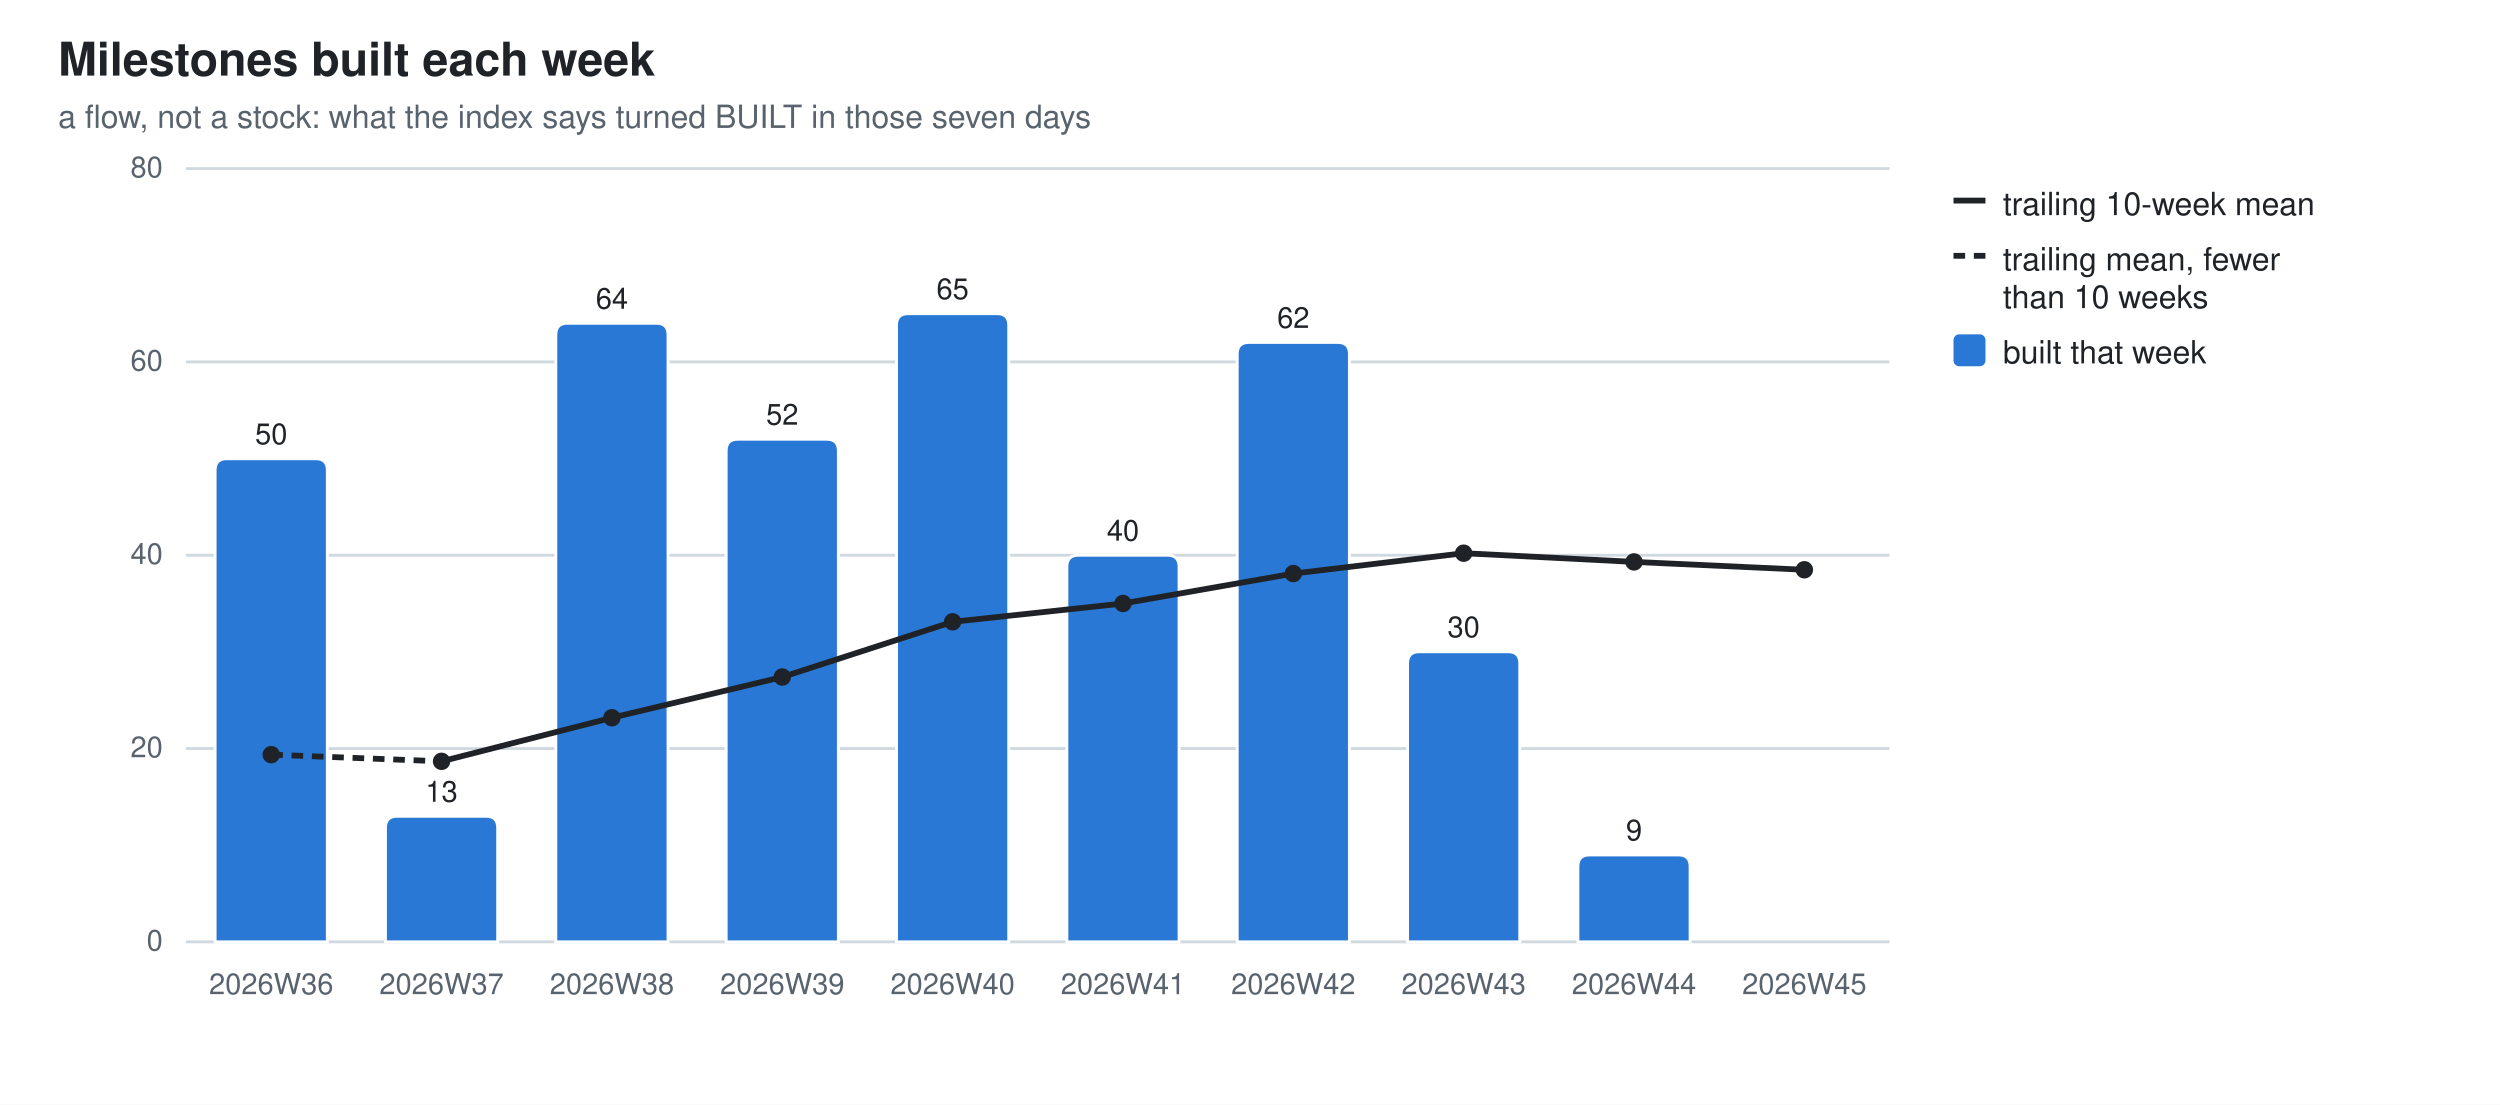
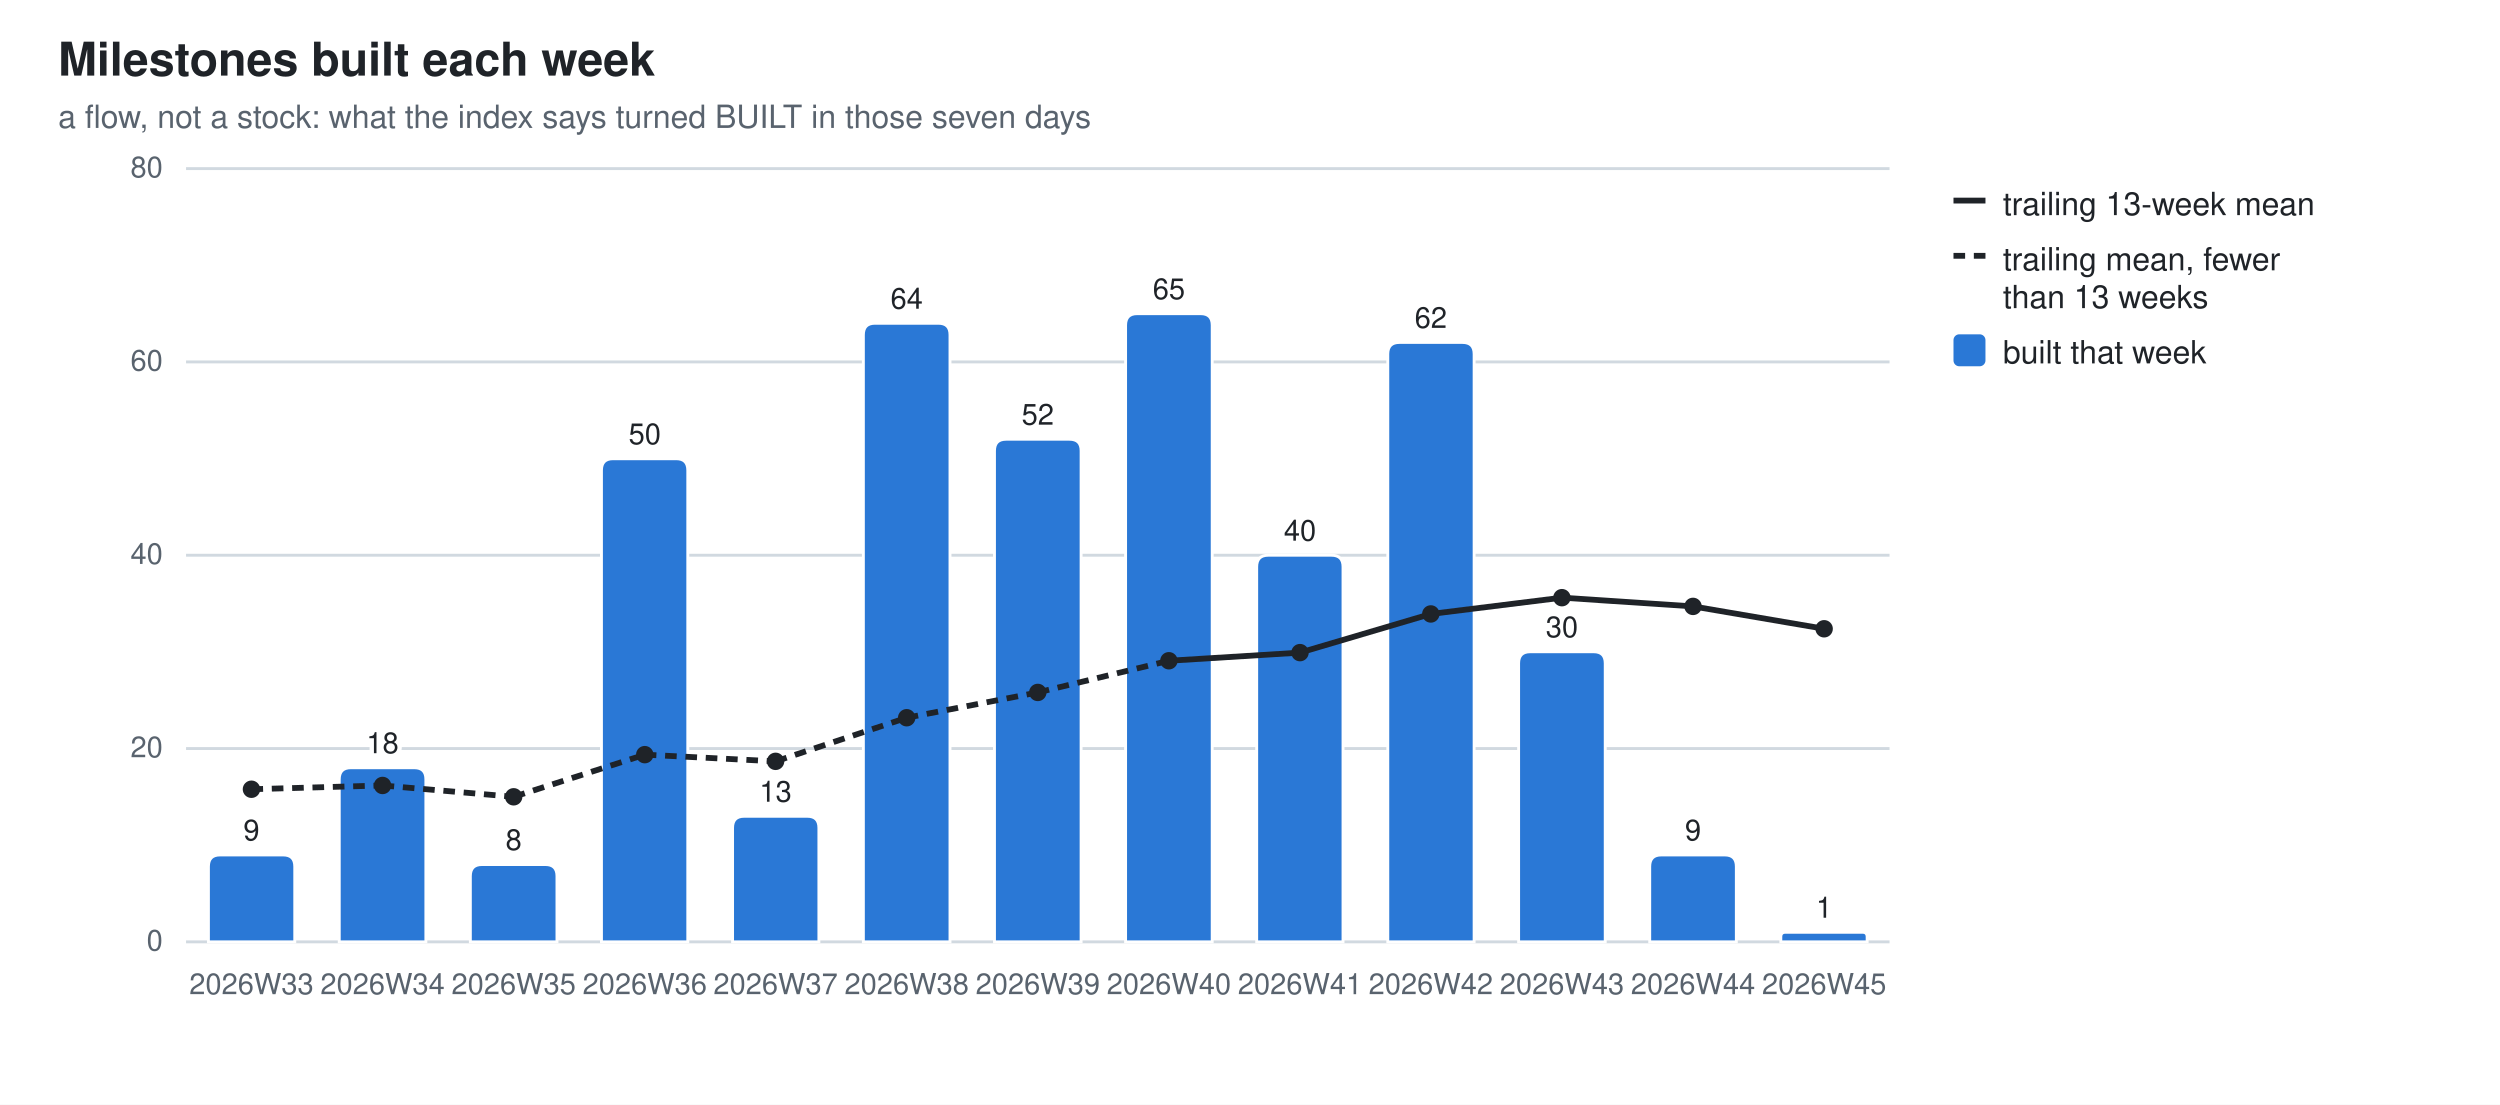
<svg xmlns="http://www.w3.org/2000/svg" width="860" height="380" viewBox="0 0 860 380" role="img" aria-label="Milestones built each week">
  <style>
  .bg{fill:#ffffff} .fg{fill:#1f2328} .mut{fill:#59636e} .grid{stroke:#d1d9e0}
  .seg{stroke:#ffffff;stroke-width:1} .tr{stroke:#1f2328;fill:none} .trd{fill:#1f2328}
  .val{paint-order:stroke;stroke:#ffffff;stroke-width:3px;stroke-linejoin:round}
  .s0{fill:#2a78d6}
  @media (prefers-color-scheme: dark){
    .bg{fill:#0d1117} .fg{fill:#e6edf3} .mut{fill:#9198a1} .grid{stroke:#30363d}
    .seg{stroke:#0d1117} .val{stroke:#0d1117} .tr{stroke:#e6edf3} .trd{fill:#e6edf3} .s0{fill:#3987e5}}
  text{font-family:-apple-system,BlinkMacSystemFont,"Segoe UI",Helvetica,Arial,sans-serif}
</style>
  <rect class="bg" width="860" height="380" />
  <text class="fg" x="20" y="26" font-size="16" font-weight="600">Milestones built each week</text>
  <text class="mut" x="20" y="44" font-size="11">a flow, not a stock: what the index says turned BUILT in those seven days</text>
  <line class="grid" x1="64" y1="324.0" x2="650.0" y2="324.0" stroke-width="1" />
  <text class="mut" x="56" y="327.0" font-size="10" text-anchor="end">0</text>
  <line class="grid" x1="64" y1="257.5" x2="650.0" y2="257.5" stroke-width="1" />
  <text class="mut" x="56" y="260.5" font-size="10" text-anchor="end">20</text>
  <line class="grid" x1="64" y1="191.0" x2="650.0" y2="191.0" stroke-width="1" />
  <text class="mut" x="56" y="194.0" font-size="10" text-anchor="end">40</text>
  <line class="grid" x1="64" y1="124.5" x2="650.0" y2="124.5" stroke-width="1" />
  <text class="mut" x="56" y="127.5" font-size="10" text-anchor="end">60</text>
  <line class="grid" x1="64" y1="58.0" x2="650.0" y2="58.0" stroke-width="1" />
  <text class="mut" x="56" y="61.0" font-size="10" text-anchor="end">80</text>
-   <path class="seg s0" d="M74.0,324.0 V161.8 Q74.0,157.8 78.0,157.8 H108.6 Q112.6,157.8 112.6,161.8 V324.0 Z" />
-   <text class="mut" x="93.3" y="342" font-size="10" text-anchor="middle">2026W36</text>
-   <text class="fg val" x="93.3" y="152.8" font-size="10" text-anchor="middle">50</text>
-   <path class="seg s0" d="M132.6,324.0 V284.8 Q132.6,280.8 136.6,280.8 H167.2 Q171.2,280.8 171.2,284.8 V324.0 Z" />
-   <text class="mut" x="151.9" y="342" font-size="10" text-anchor="middle">2026W37</text>
-   <text class="fg val" x="151.9" y="275.8" font-size="10" text-anchor="middle">13</text>
-   <path class="seg s0" d="M191.2,324.0 V115.2 Q191.2,111.2 195.2,111.2 H225.8 Q229.8,111.2 229.8,115.2 V324.0 Z" />
-   <text class="mut" x="210.5" y="342" font-size="10" text-anchor="middle">2026W38</text>
-   <text class="fg val" x="210.5" y="106.2" font-size="10" text-anchor="middle">64</text>
-   <path class="seg s0" d="M249.8,324.0 V155.1 Q249.8,151.1 253.8,151.1 H284.4 Q288.4,151.1 288.4,155.1 V324.0 Z" />
-   <text class="mut" x="269.1" y="342" font-size="10" text-anchor="middle">2026W39</text>
-   <text class="fg val" x="269.1" y="146.1" font-size="10" text-anchor="middle">52</text>
-   <path class="seg s0" d="M308.4,324.0 V111.9 Q308.4,107.9 312.4,107.9 H343.0 Q347.0,107.9 347.0,111.9 V324.0 Z" />
-   <text class="mut" x="327.7" y="342" font-size="10" text-anchor="middle">2026W40</text>
-   <text class="fg val" x="327.7" y="102.9" font-size="10" text-anchor="middle">65</text>
-   <path class="seg s0" d="M367.0,324.0 V195.0 Q367.0,191.0 371.0,191.0 H401.6 Q405.6,191.0 405.6,195.0 V324.0 Z" />
-   <text class="mut" x="386.3" y="342" font-size="10" text-anchor="middle">2026W41</text>
-   <text class="fg val" x="386.3" y="186.0" font-size="10" text-anchor="middle">40</text>
-   <path class="seg s0" d="M425.6,324.0 V121.8 Q425.6,117.8 429.6,117.8 H460.2 Q464.2,117.8 464.2,121.8 V324.0 Z" />
-   <text class="mut" x="444.9" y="342" font-size="10" text-anchor="middle">2026W42</text>
-   <text class="fg val" x="444.9" y="112.8" font-size="10" text-anchor="middle">62</text>
-   <path class="seg s0" d="M484.2,324.0 V228.2 Q484.2,224.2 488.2,224.2 H518.8 Q522.8,224.2 522.8,228.2 V324.0 Z" />
-   <text class="mut" x="503.5" y="342" font-size="10" text-anchor="middle">2026W43</text>
-   <text class="fg val" x="503.5" y="219.2" font-size="10" text-anchor="middle">30</text>
-   <path class="seg s0" d="M542.8,324.0 V298.1 Q542.8,294.1 546.8,294.1 H577.4 Q581.4,294.1 581.4,298.1 V324.0 Z" />
-   <text class="mut" x="562.1" y="342" font-size="10" text-anchor="middle">2026W44</text>
-   <text class="fg val" x="562.1" y="289.1" font-size="10" text-anchor="middle">9</text>
-   <text class="mut" x="620.7" y="342" font-size="10" text-anchor="middle">2026W45</text>
-   <line class="tr" x1="93.3" y1="259.6" x2="151.9" y2="261.9" stroke-width="2" stroke-dasharray="4 3" />
-   <line class="tr" x1="151.9" y1="261.9" x2="210.5" y2="246.9" stroke-width="2" />
-   <line class="tr" x1="210.5" y1="246.9" x2="269.1" y2="232.9" stroke-width="2" />
-   <line class="tr" x1="269.1" y1="232.9" x2="327.7" y2="213.9" stroke-width="2" />
-   <line class="tr" x1="327.7" y1="213.9" x2="386.3" y2="207.6" stroke-width="2" />
-   <line class="tr" x1="386.3" y1="207.6" x2="444.9" y2="197.3" stroke-width="2" />
-   <line class="tr" x1="444.9" y1="197.3" x2="503.5" y2="190.3" stroke-width="2" />
-   <line class="tr" x1="503.5" y1="190.3" x2="562.1" y2="193.3" stroke-width="2" />
-   <line class="tr" x1="562.1" y1="193.3" x2="620.7" y2="196.0" stroke-width="2" />
-   <circle class="trd" cx="93.3" cy="259.6" r="3" />
-   <circle class="trd" cx="151.9" cy="261.9" r="3" />
-   <circle class="trd" cx="210.5" cy="246.9" r="3" />
-   <circle class="trd" cx="269.1" cy="232.9" r="3" />
-   <circle class="trd" cx="327.7" cy="213.9" r="3" />
-   <circle class="trd" cx="386.3" cy="207.6" r="3" />
-   <circle class="trd" cx="444.9" cy="197.3" r="3" />
-   <circle class="trd" cx="503.5" cy="190.3" r="3" />
-   <circle class="trd" cx="562.1" cy="193.3" r="3" />
-   <circle class="trd" cx="620.7" cy="196.0" r="3" />
+   <path class="seg s0" d="M71.7,324.0 V298.1 Q71.7,294.1 75.7,294.1 H97.4 Q101.4,294.1 101.4,298.1 V324.0 Z" />
+   <text class="mut" x="86.5" y="342" font-size="10" text-anchor="middle">2026W33</text>
+   <text class="fg val" x="86.5" y="289.1" font-size="10" text-anchor="middle">9</text>
+   <path class="seg s0" d="M116.7,324.0 V268.1 Q116.7,264.1 120.7,264.1 H142.5 Q146.5,264.1 146.5,268.1 V324.0 Z" />
+   <text class="mut" x="131.6" y="342" font-size="10" text-anchor="middle">2026W34</text>
+   <text class="fg val" x="131.6" y="259.1" font-size="10" text-anchor="middle">18</text>
+   <path class="seg s0" d="M161.8,324.0 V301.4 Q161.8,297.4 165.8,297.4 H187.6 Q191.6,297.4 191.6,301.4 V324.0 Z" />
+   <text class="mut" x="176.7" y="342" font-size="10" text-anchor="middle">2026W35</text>
+   <text class="fg val" x="176.7" y="292.4" font-size="10" text-anchor="middle">8</text>
+   <path class="seg s0" d="M206.9,324.0 V161.8 Q206.9,157.8 210.9,157.8 H232.6 Q236.6,157.8 236.6,161.8 V324.0 Z" />
+   <text class="mut" x="221.8" y="342" font-size="10" text-anchor="middle">2026W36</text>
+   <text class="fg val" x="221.8" y="152.8" font-size="10" text-anchor="middle">50</text>
+   <path class="seg s0" d="M252.0,324.0 V284.8 Q252.0,280.8 256.0,280.8 H277.7 Q281.7,280.8 281.7,284.8 V324.0 Z" />
+   <text class="mut" x="266.8" y="342" font-size="10" text-anchor="middle">2026W37</text>
+   <text class="fg val" x="266.8" y="275.8" font-size="10" text-anchor="middle">13</text>
+   <path class="seg s0" d="M297.0,324.0 V115.2 Q297.0,111.2 301.0,111.2 H322.8 Q326.8,111.2 326.8,115.2 V324.0 Z" />
+   <text class="mut" x="311.9" y="342" font-size="10" text-anchor="middle">2026W38</text>
+   <text class="fg val" x="311.9" y="106.2" font-size="10" text-anchor="middle">64</text>
+   <path class="seg s0" d="M342.1,324.0 V155.1 Q342.1,151.1 346.1,151.1 H367.9 Q371.9,151.1 371.9,155.1 V324.0 Z" />
+   <text class="mut" x="357.0" y="342" font-size="10" text-anchor="middle">2026W39</text>
+   <text class="fg val" x="357.0" y="146.1" font-size="10" text-anchor="middle">52</text>
+   <path class="seg s0" d="M387.2,324.0 V111.9 Q387.2,107.9 391.2,107.9 H413.0 Q417.0,107.9 417.0,111.9 V324.0 Z" />
+   <text class="mut" x="402.1" y="342" font-size="10" text-anchor="middle">2026W40</text>
+   <text class="fg val" x="402.1" y="102.9" font-size="10" text-anchor="middle">65</text>
+   <path class="seg s0" d="M432.3,324.0 V195.0 Q432.3,191.0 436.3,191.0 H458.0 Q462.0,191.0 462.0,195.0 V324.0 Z" />
+   <text class="mut" x="447.2" y="342" font-size="10" text-anchor="middle">2026W41</text>
+   <text class="fg val" x="447.2" y="186.0" font-size="10" text-anchor="middle">40</text>
+   <path class="seg s0" d="M477.4,324.0 V121.8 Q477.4,117.8 481.4,117.8 H503.1 Q507.1,117.8 507.1,121.8 V324.0 Z" />
+   <text class="mut" x="492.2" y="342" font-size="10" text-anchor="middle">2026W42</text>
+   <text class="fg val" x="492.2" y="112.8" font-size="10" text-anchor="middle">62</text>
+   <path class="seg s0" d="M522.4,324.0 V228.2 Q522.4,224.2 526.4,224.2 H548.2 Q552.2,224.2 552.2,228.2 V324.0 Z" />
+   <text class="mut" x="537.3" y="342" font-size="10" text-anchor="middle">2026W43</text>
+   <text class="fg val" x="537.3" y="219.2" font-size="10" text-anchor="middle">30</text>
+   <path class="seg s0" d="M567.5,324.0 V298.1 Q567.5,294.1 571.5,294.1 H593.3 Q597.3,294.1 597.3,298.1 V324.0 Z" />
+   <text class="mut" x="582.4" y="342" font-size="10" text-anchor="middle">2026W44</text>
+   <text class="fg val" x="582.4" y="289.1" font-size="10" text-anchor="middle">9</text>
+   <path class="seg s0" d="M612.6,324.0 V322.3 Q612.6,320.7 614.2,320.7 H640.7 Q642.3,320.7 642.3,322.3 V324.0 Z" />
+   <text class="mut" x="627.5" y="342" font-size="10" text-anchor="middle">2026W45</text>
+   <text class="fg val" x="627.5" y="315.7" font-size="10" text-anchor="middle">1</text>
+   <line class="tr" x1="86.5" y1="271.5" x2="131.6" y2="270.2" stroke-width="2" stroke-dasharray="4 3" />
+   <line class="tr" x1="131.6" y1="270.2" x2="176.7" y2="274.1" stroke-width="2" stroke-dasharray="4 3" />
+   <line class="tr" x1="176.7" y1="274.1" x2="221.8" y2="259.6" stroke-width="2" stroke-dasharray="4 3" />
+   <line class="tr" x1="221.8" y1="259.6" x2="266.8" y2="261.9" stroke-width="2" stroke-dasharray="4 3" />
+   <line class="tr" x1="266.8" y1="261.9" x2="311.9" y2="246.9" stroke-width="2" stroke-dasharray="4 3" />
+   <line class="tr" x1="311.9" y1="246.9" x2="357.0" y2="238.2" stroke-width="2" stroke-dasharray="4 3" />
+   <line class="tr" x1="357.0" y1="238.2" x2="402.1" y2="227.3" stroke-width="2" stroke-dasharray="4 3" />
+   <line class="tr" x1="402.1" y1="227.3" x2="447.2" y2="224.5" stroke-width="2" />
+   <line class="tr" x1="447.2" y1="224.5" x2="492.2" y2="211.2" stroke-width="2" />
+   <line class="tr" x1="492.2" y1="211.2" x2="537.3" y2="205.6" stroke-width="2" />
+   <line class="tr" x1="537.3" y1="205.6" x2="582.4" y2="208.6" stroke-width="2" />
+   <line class="tr" x1="582.4" y1="208.6" x2="627.5" y2="216.3" stroke-width="2" />
+   <circle class="trd" cx="86.5" cy="271.5" r="3" />
+   <circle class="trd" cx="131.6" cy="270.2" r="3" />
+   <circle class="trd" cx="176.7" cy="274.1" r="3" />
+   <circle class="trd" cx="221.8" cy="259.6" r="3" />
+   <circle class="trd" cx="266.8" cy="261.9" r="3" />
+   <circle class="trd" cx="311.9" cy="246.9" r="3" />
+   <circle class="trd" cx="357.0" cy="238.2" r="3" />
+   <circle class="trd" cx="402.1" cy="227.3" r="3" />
+   <circle class="trd" cx="447.2" cy="224.5" r="3" />
+   <circle class="trd" cx="492.2" cy="211.2" r="3" />
+   <circle class="trd" cx="537.3" cy="205.6" r="3" />
+   <circle class="trd" cx="582.4" cy="208.6" r="3" />
+   <circle class="trd" cx="627.5" cy="216.3" r="3" />
  <line class="tr" x1="672" y1="69" x2="683" y2="69" stroke-width="2" />
  <text class="fg" y="74" font-size="11">
-     <tspan x="689" dy="0">trailing 10-week mean</tspan>
+     <tspan x="689" dy="0">trailing 13-week mean</tspan>
  </text>
  <line class="tr" x1="672" y1="88" x2="683" y2="88" stroke-width="2" stroke-dasharray="4 3" />
  <text class="fg" y="93" font-size="11">
    <tspan x="689" dy="0">trailing mean, fewer</tspan>
-     <tspan x="689" dy="13">than 10 weeks</tspan>
+     <tspan x="689" dy="13">than 13 weeks</tspan>
  </text>
  <rect class="s0" x="672" y="115" width="11" height="11" rx="2" />
  <text class="fg" y="125" font-size="11">
    <tspan x="689" dy="0">built that week</tspan>
  </text>
</svg>
